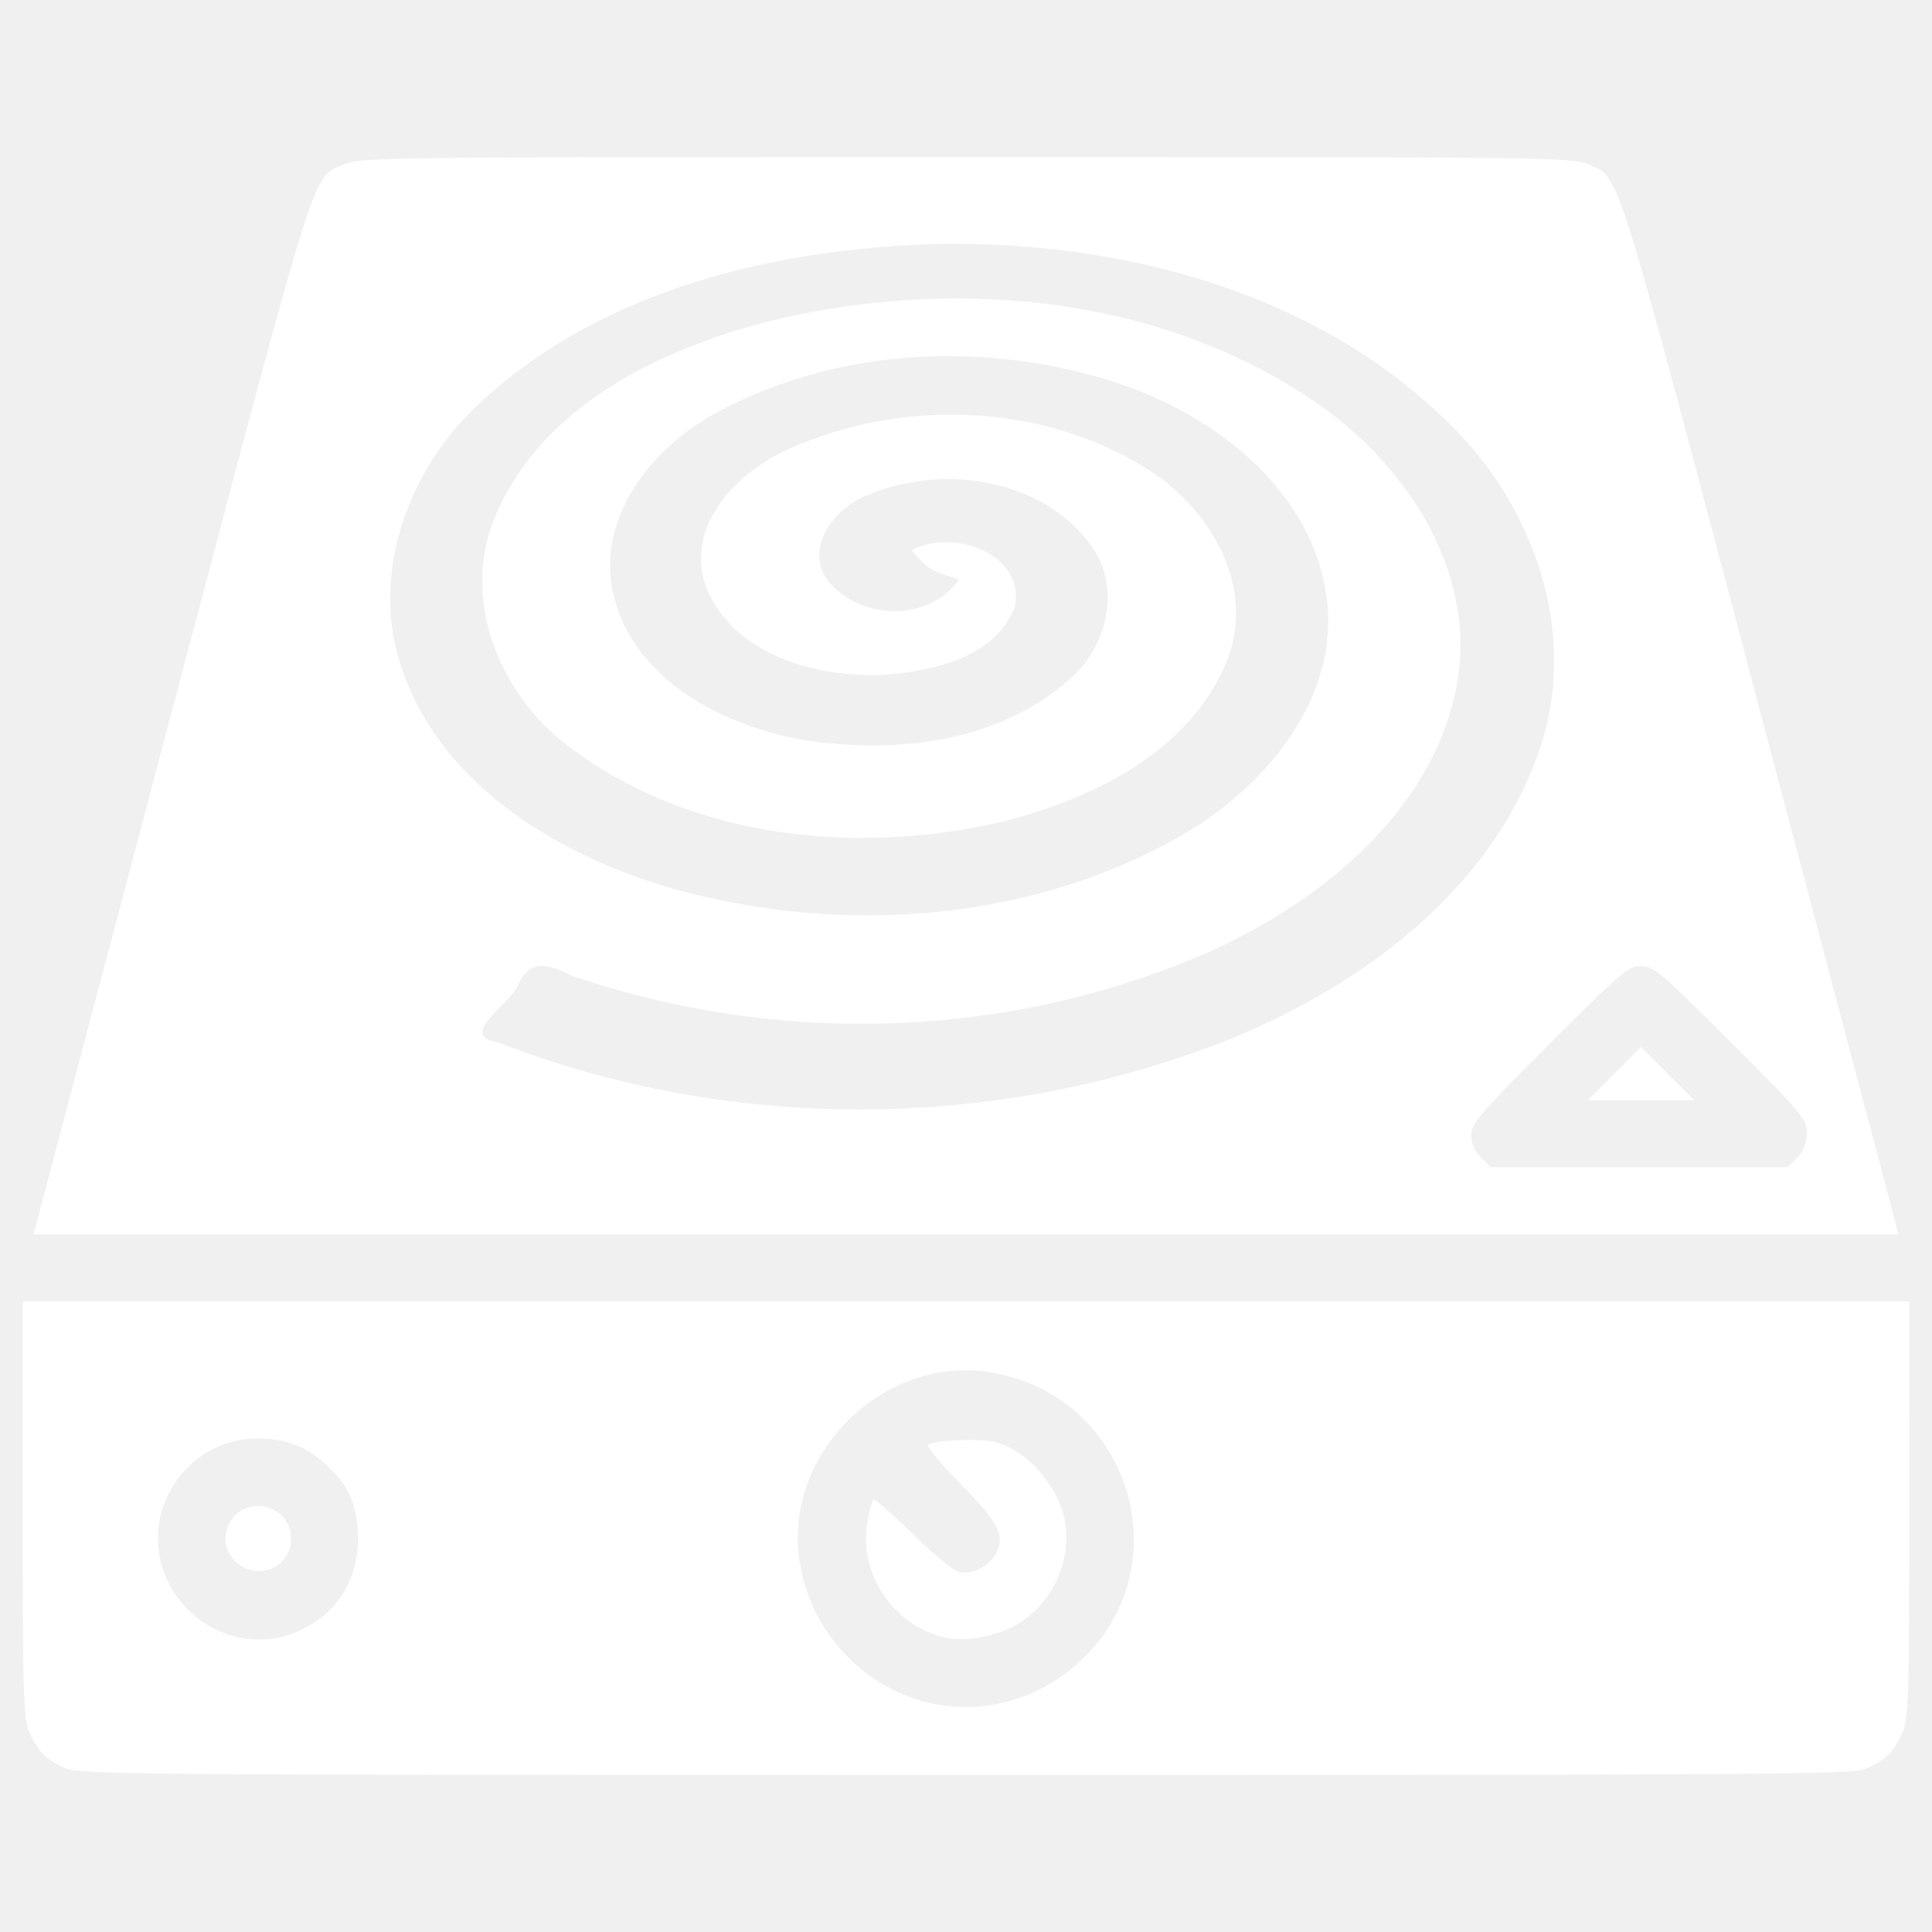
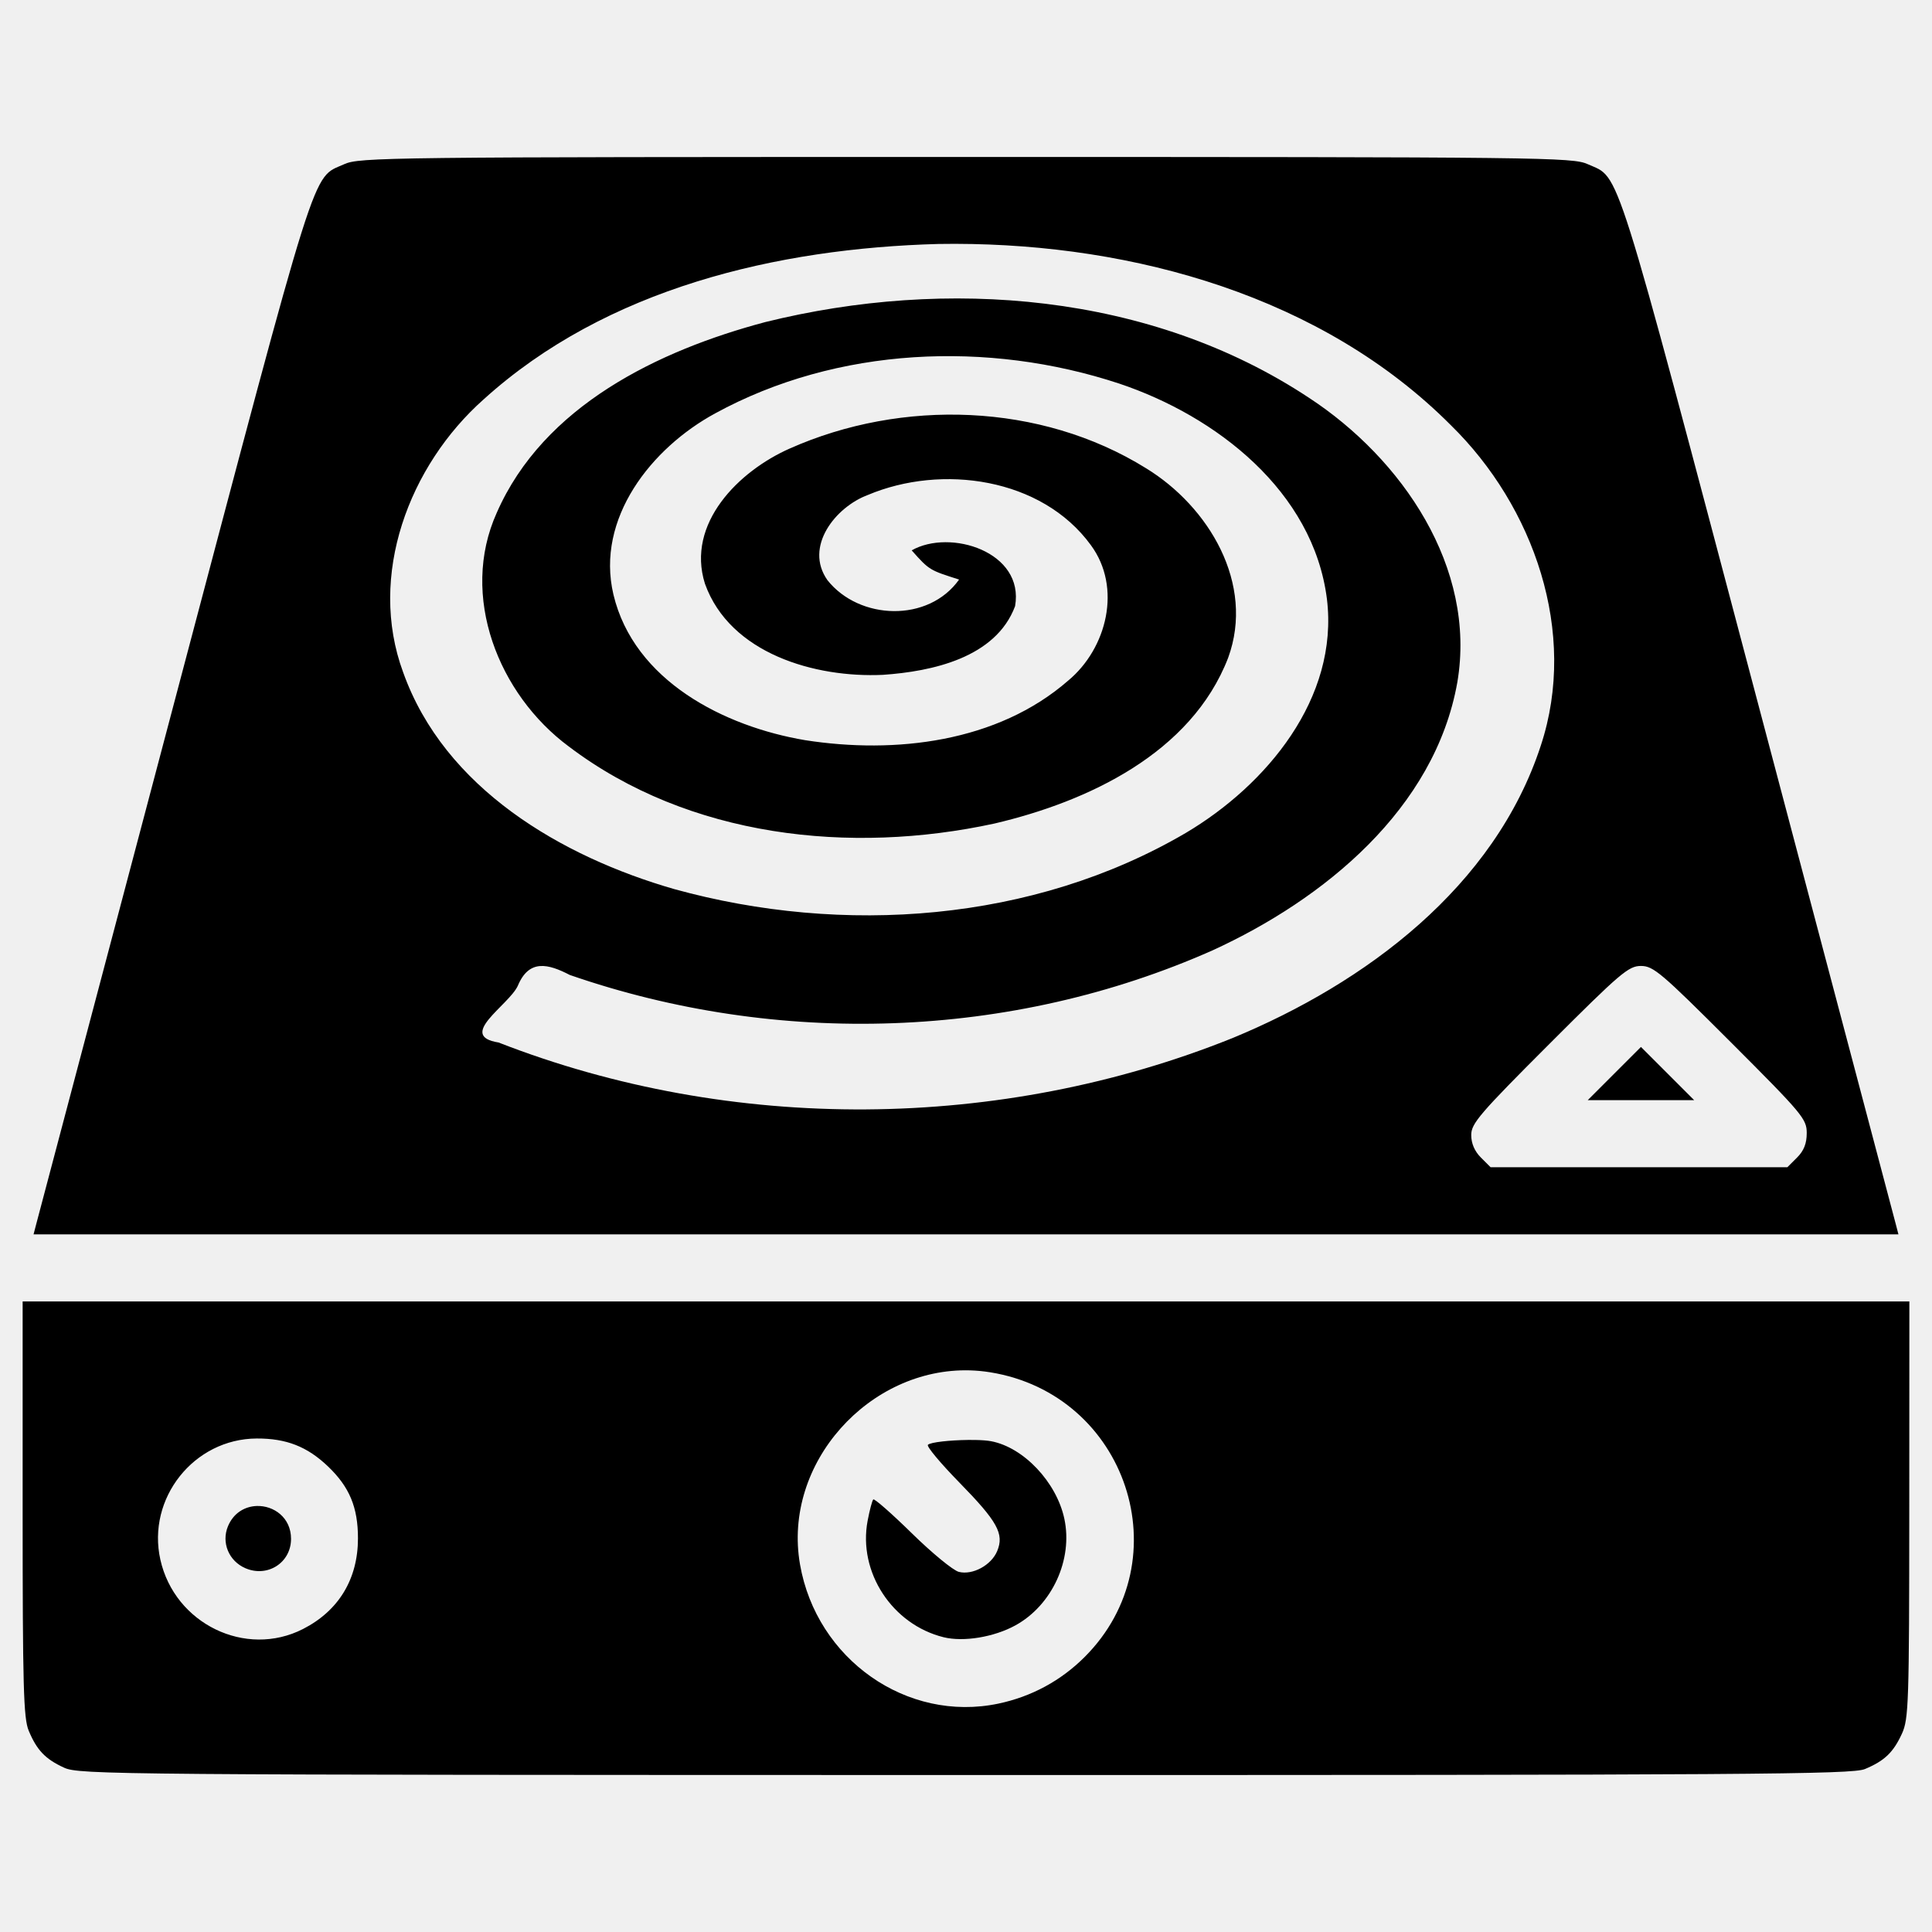
<svg xmlns="http://www.w3.org/2000/svg" xml:space="preserve" style="enable-background:new 0 0 512 512;" viewBox="0 0 512 512" y="0px" x="0px" id="Layer_1" version="1.1">
  <defs id="defs17" />
  <style id="style2" type="text/css">
- 	.st0{fill:#ffffff;}
+ 	.st0{fill:#000000;}
</style>
-   <path style="fill:#ffffff;stroke:none;stroke-width:1" d="m 256,41.599 c -153.543,0 -160.751,0.084 -164.794,1.92 C 82.506,47.471 84.835,40.088 45.951,187.011 26.242,261.48 9.842,323.469 9.506,324.763 L 8.893,327.117 H 256 503.105 l -0.611,-2.354 C 502.158,323.469 485.756,261.48 466.047,187.011 427.162,40.088 429.492,47.471 420.792,43.519 416.749,41.683 409.543,41.599 256,41.599 Z m -2.746,23.021 c 47.261,0.09 97.213,13.909 131.252,48.074 21.967,21.505 33.723,54.898 23.836,84.855 -12.225,37.515 -46.471,62.981 -81.655,77.526 -61.541,24.763 -132.737,25.319 -194.571,1.197 -11.118,-1.766 2.664,-9.819 5.101,-15.006 2.99,-7.202 8.091,-5.837 13.784,-2.891 55.062,19.084 116.967,17.175 170.345,-6.523 29.499,-13.513 58.898,-37.442 64.86,-71.028 5.174,-30.454 -14.699,-59.283 -39.263,-75.371 -42.063,-27.872 -96.172,-31.965 -144.131,-20.101 -28.381,7.543 -58.785,22.228 -71.177,50.561 -9.916,22.028 0.465,48.123 19.114,61.924 31.848,24.122 74.612,28.694 112.783,20.41 24.712,-5.791 52.163,-18.606 61.94,-43.917 7.166,-19.615 -5.145,-40.091 -21.781,-50.252 -27.93,-17.358 -64.648,-18.445 -94.41,-5.21 -13.463,5.949 -27.504,19.826 -22.465,35.816 6.661,18.58 29.246,24.986 47.147,24.157 13.024,-0.896 29.913,-4.504 35.042,-18.191 2.541,-14.436 -17.213,-20.586 -27.397,-14.798 4.727,5.343 4.817,5.25 12.56,7.737 -8.114,11.443 -26.437,10.796 -34.887,0.163 -6.259,-8.874 2.164,-19.406 10.714,-22.584 19.562,-8.236 46.066,-4.59 59.098,13.302 8.279,11.232 4.264,27.366 -6.015,35.9 -18.785,16.371 -45.85,19.503 -69.698,15.786 -21.455,-3.614 -45.363,-15.729 -50.816,-38.597 -4.758,-20.21 10.114,-38.866 26.972,-48.015 32.334,-17.672 72.326,-19.342 107.017,-7.909 25.744,8.613 51.459,28.513 55.092,57.064 3.221,26.334 -16.021,49.364 -37.406,62.04 -40.422,23.68 -90.864,27.218 -135.548,14.885 -29.874,-8.595 -60.898,-26.691 -71.863,-57.484 -9.45,-25.631 1.579,-54.781 21.372,-72.329 32.482,-29.412 77.702,-39.991 120.487,-41.159 1.518,-0.025 3.04,-0.038 4.564,-0.035 z M 434.868,255.987 c 3.284,0 5.386,1.784 23.768,20.167 19.053,19.053 20.167,20.383 20.167,24.106 0,2.789 -0.751,4.692 -2.568,6.509 l -2.568,2.566 h -39.32 -39.322 l -2.568,-2.566 c -1.678,-1.678 -2.566,-3.752 -2.566,-5.986 0,-3.048 2.242,-5.66 20.688,-24.106 18.877,-18.877 21.003,-20.69 24.289,-20.69 z m 0.002,21.464 -7.052,7.05 -7.05,7.05 h 14.103 14.101 l -7.05,-7.05 z M 6,344.899 v 54.951 c 0,47.084 0.229,55.501 1.608,58.8 2.167,5.187 4.399,7.519 9.375,9.804 4.02,1.846 13.374,1.923 238.788,1.945 208.791,0.02 235.028,-0.153 238.455,-1.585 5.187,-2.167 7.521,-4.399 9.806,-9.375 1.786,-3.89 1.922,-8.063 1.943,-59.362 l 0.025,-55.178 h -250 z m 251.046,18.263 c 1.774,0.051 3.563,0.217 5.361,0.507 36.26,5.84 50.812,49.676 25.043,75.445 -6.298,6.298 -14.108,10.519 -22.874,12.362 -24.209,5.092 -48.184,-11.734 -52.565,-36.889 -4.679,-26.867 18.423,-52.183 45.034,-51.425 z M 68.03,381.218 c 7.844,-0.035 13.396,2.139 18.9,7.404 5.69,5.443 7.935,10.832 7.935,19.039 0,10.791 -5.104,19.217 -14.567,24.044 -15.199,7.754 -33.996,-1.38 -37.798,-18.367 -3.642,-16.276 8.891,-32.046 25.53,-32.12 z m 188.452,0.384 c -4.666,0.059 -9.877,0.585 -10.581,1.289 -0.4,0.4 3.337,4.879 8.305,9.956 10.148,10.37 11.952,13.632 10.062,18.195 -1.555,3.754 -6.504,6.442 -10.168,5.522 -1.495,-0.375 -7.089,-4.969 -12.43,-10.207 -5.341,-5.238 -9.95,-9.283 -10.242,-8.991 -0.292,0.292 -0.968,2.844 -1.502,5.673 -2.563,13.586 6.505,27.472 20.144,30.845 5.272,1.304 13.338,-0.026 19.004,-3.134 9.754,-5.35 15.309,-17.445 12.985,-28.277 -2.08,-9.697 -10.801,-18.922 -19.419,-20.538 -1.033,-0.194 -2.529,-0.298 -4.209,-0.329 -0.63,-0.011 -1.284,-0.013 -1.951,-0.004 z M 68.012,399.104 c -3.085,0.112 -6.122,1.805 -7.602,5.379 -1.793,4.33 0.23,9.205 4.607,11.1 5.885,2.547 12.113,-1.451 12.113,-7.776 0,-5.654 -4.61,-8.867 -9.118,-8.703 z" id="path4640" />
+   <path class="st0" d="m 256,41.599 c -153.543,0 -160.751,0.084 -164.794,1.92 C 82.506,47.471 84.835,40.088 45.951,187.011 26.242,261.48 9.842,323.469 9.506,324.763 L 8.893,327.117 H 256 503.105 l -0.611,-2.354 C 502.158,323.469 485.756,261.48 466.047,187.011 427.162,40.088 429.492,47.471 420.792,43.519 416.749,41.683 409.543,41.599 256,41.599 Z m -2.746,23.021 c 47.261,0.09 97.213,13.909 131.252,48.074 21.967,21.505 33.723,54.898 23.836,84.855 -12.225,37.515 -46.471,62.981 -81.655,77.526 -61.541,24.763 -132.737,25.319 -194.571,1.197 -11.118,-1.766 2.664,-9.819 5.101,-15.006 2.99,-7.202 8.091,-5.837 13.784,-2.891 55.062,19.084 116.967,17.175 170.345,-6.523 29.499,-13.513 58.898,-37.442 64.86,-71.028 5.174,-30.454 -14.699,-59.283 -39.263,-75.371 -42.063,-27.872 -96.172,-31.965 -144.131,-20.101 -28.381,7.543 -58.785,22.228 -71.177,50.561 -9.916,22.028 0.465,48.123 19.114,61.924 31.848,24.122 74.612,28.694 112.783,20.41 24.712,-5.791 52.163,-18.606 61.94,-43.917 7.166,-19.615 -5.145,-40.091 -21.781,-50.252 -27.93,-17.358 -64.648,-18.445 -94.41,-5.21 -13.463,5.949 -27.504,19.826 -22.465,35.816 6.661,18.58 29.246,24.986 47.147,24.157 13.024,-0.896 29.913,-4.504 35.042,-18.191 2.541,-14.436 -17.213,-20.586 -27.397,-14.798 4.727,5.343 4.817,5.25 12.56,7.737 -8.114,11.443 -26.437,10.796 -34.887,0.163 -6.259,-8.874 2.164,-19.406 10.714,-22.584 19.562,-8.236 46.066,-4.59 59.098,13.302 8.279,11.232 4.264,27.366 -6.015,35.9 -18.785,16.371 -45.85,19.503 -69.698,15.786 -21.455,-3.614 -45.363,-15.729 -50.816,-38.597 -4.758,-20.21 10.114,-38.866 26.972,-48.015 32.334,-17.672 72.326,-19.342 107.017,-7.909 25.744,8.613 51.459,28.513 55.092,57.064 3.221,26.334 -16.021,49.364 -37.406,62.04 -40.422,23.68 -90.864,27.218 -135.548,14.885 -29.874,-8.595 -60.898,-26.691 -71.863,-57.484 -9.45,-25.631 1.579,-54.781 21.372,-72.329 32.482,-29.412 77.702,-39.991 120.487,-41.159 1.518,-0.025 3.04,-0.038 4.564,-0.035 z M 434.868,255.987 c 3.284,0 5.386,1.784 23.768,20.167 19.053,19.053 20.167,20.383 20.167,24.106 0,2.789 -0.751,4.692 -2.568,6.509 l -2.568,2.566 h -39.32 -39.322 l -2.568,-2.566 c -1.678,-1.678 -2.566,-3.752 -2.566,-5.986 0,-3.048 2.242,-5.66 20.688,-24.106 18.877,-18.877 21.003,-20.69 24.289,-20.69 z m 0.002,21.464 -7.052,7.05 -7.05,7.05 h 14.103 14.101 l -7.05,-7.05 z M 6,344.899 v 54.951 c 0,47.084 0.229,55.501 1.608,58.8 2.167,5.187 4.399,7.519 9.375,9.804 4.02,1.846 13.374,1.923 238.788,1.945 208.791,0.02 235.028,-0.153 238.455,-1.585 5.187,-2.167 7.521,-4.399 9.806,-9.375 1.786,-3.89 1.922,-8.063 1.943,-59.362 l 0.025,-55.178 h -250 z m 251.046,18.263 c 1.774,0.051 3.563,0.217 5.361,0.507 36.26,5.84 50.812,49.676 25.043,75.445 -6.298,6.298 -14.108,10.519 -22.874,12.362 -24.209,5.092 -48.184,-11.734 -52.565,-36.889 -4.679,-26.867 18.423,-52.183 45.034,-51.425 z M 68.03,381.218 c 7.844,-0.035 13.396,2.139 18.9,7.404 5.69,5.443 7.935,10.832 7.935,19.039 0,10.791 -5.104,19.217 -14.567,24.044 -15.199,7.754 -33.996,-1.38 -37.798,-18.367 -3.642,-16.276 8.891,-32.046 25.53,-32.12 z m 188.452,0.384 c -4.666,0.059 -9.877,0.585 -10.581,1.289 -0.4,0.4 3.337,4.879 8.305,9.956 10.148,10.37 11.952,13.632 10.062,18.195 -1.555,3.754 -6.504,6.442 -10.168,5.522 -1.495,-0.375 -7.089,-4.969 -12.43,-10.207 -5.341,-5.238 -9.95,-9.283 -10.242,-8.991 -0.292,0.292 -0.968,2.844 -1.502,5.673 -2.563,13.586 6.505,27.472 20.144,30.845 5.272,1.304 13.338,-0.026 19.004,-3.134 9.754,-5.35 15.309,-17.445 12.985,-28.277 -2.08,-9.697 -10.801,-18.922 -19.419,-20.538 -1.033,-0.194 -2.529,-0.298 -4.209,-0.329 -0.63,-0.011 -1.284,-0.013 -1.951,-0.004 z M 68.012,399.104 c -3.085,0.112 -6.122,1.805 -7.602,5.379 -1.793,4.33 0.23,9.205 4.607,11.1 5.885,2.547 12.113,-1.451 12.113,-7.776 0,-5.654 -4.61,-8.867 -9.118,-8.703 z" id="path4640" />
</svg>
